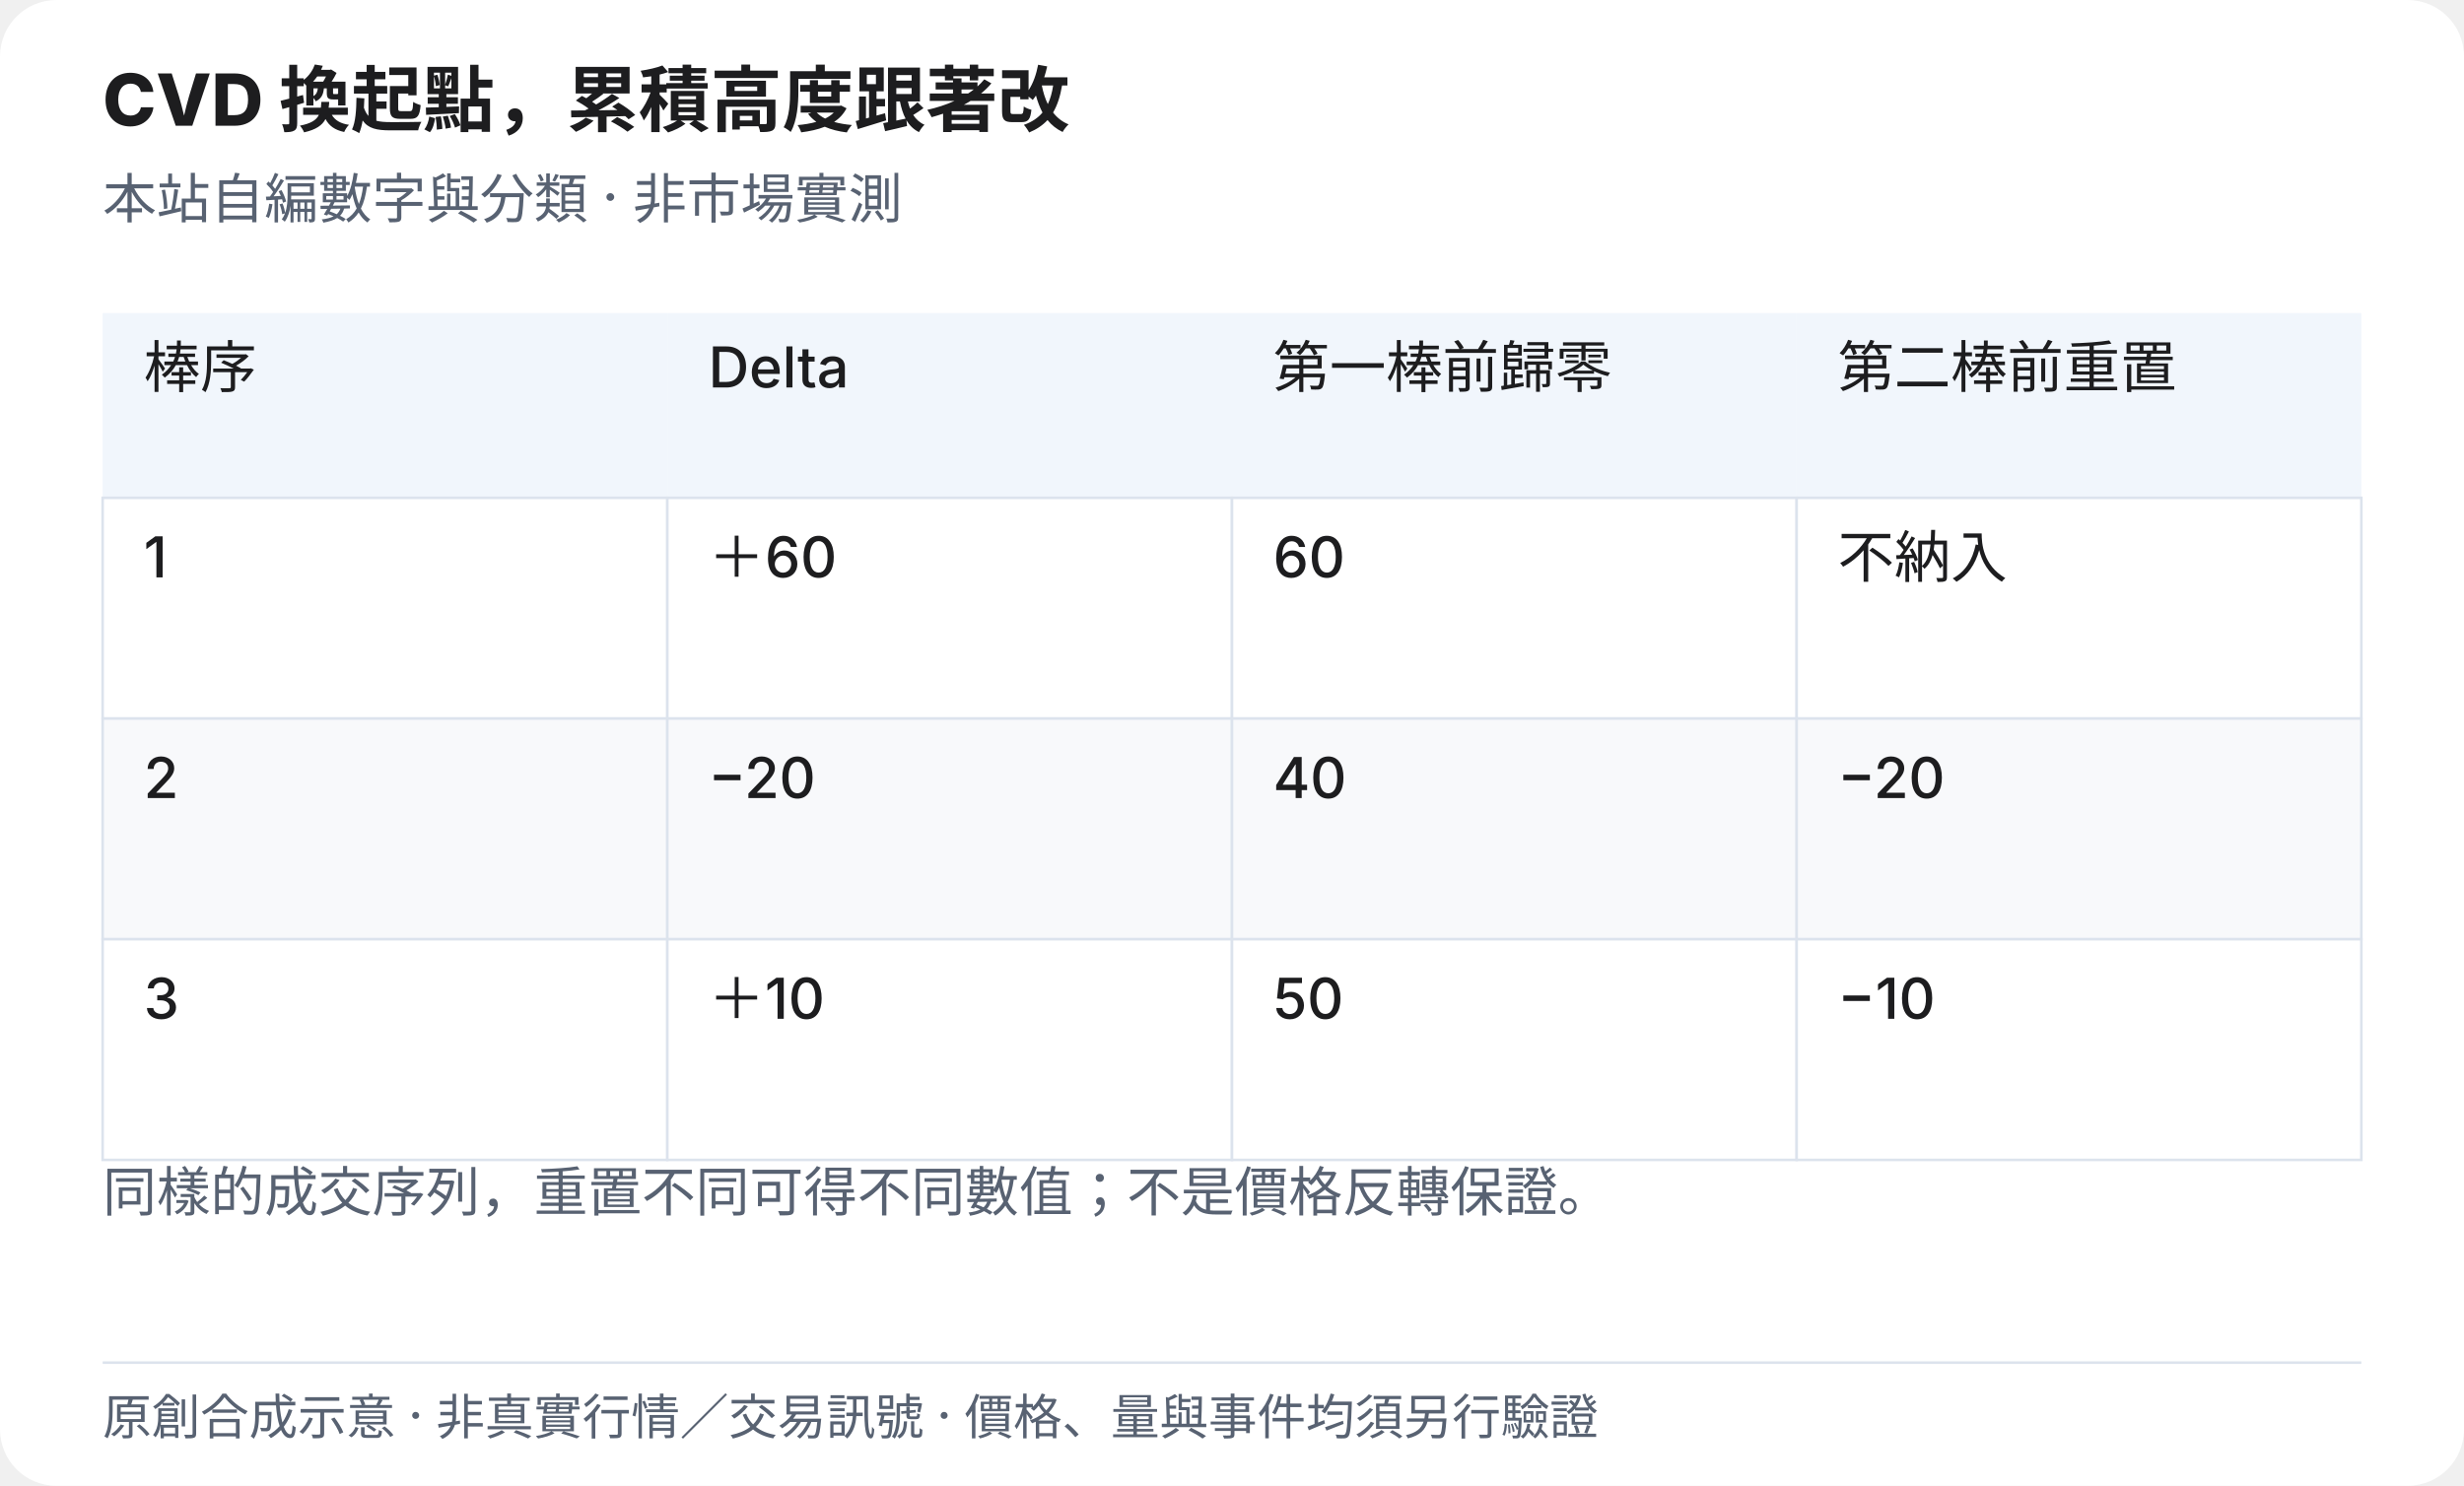
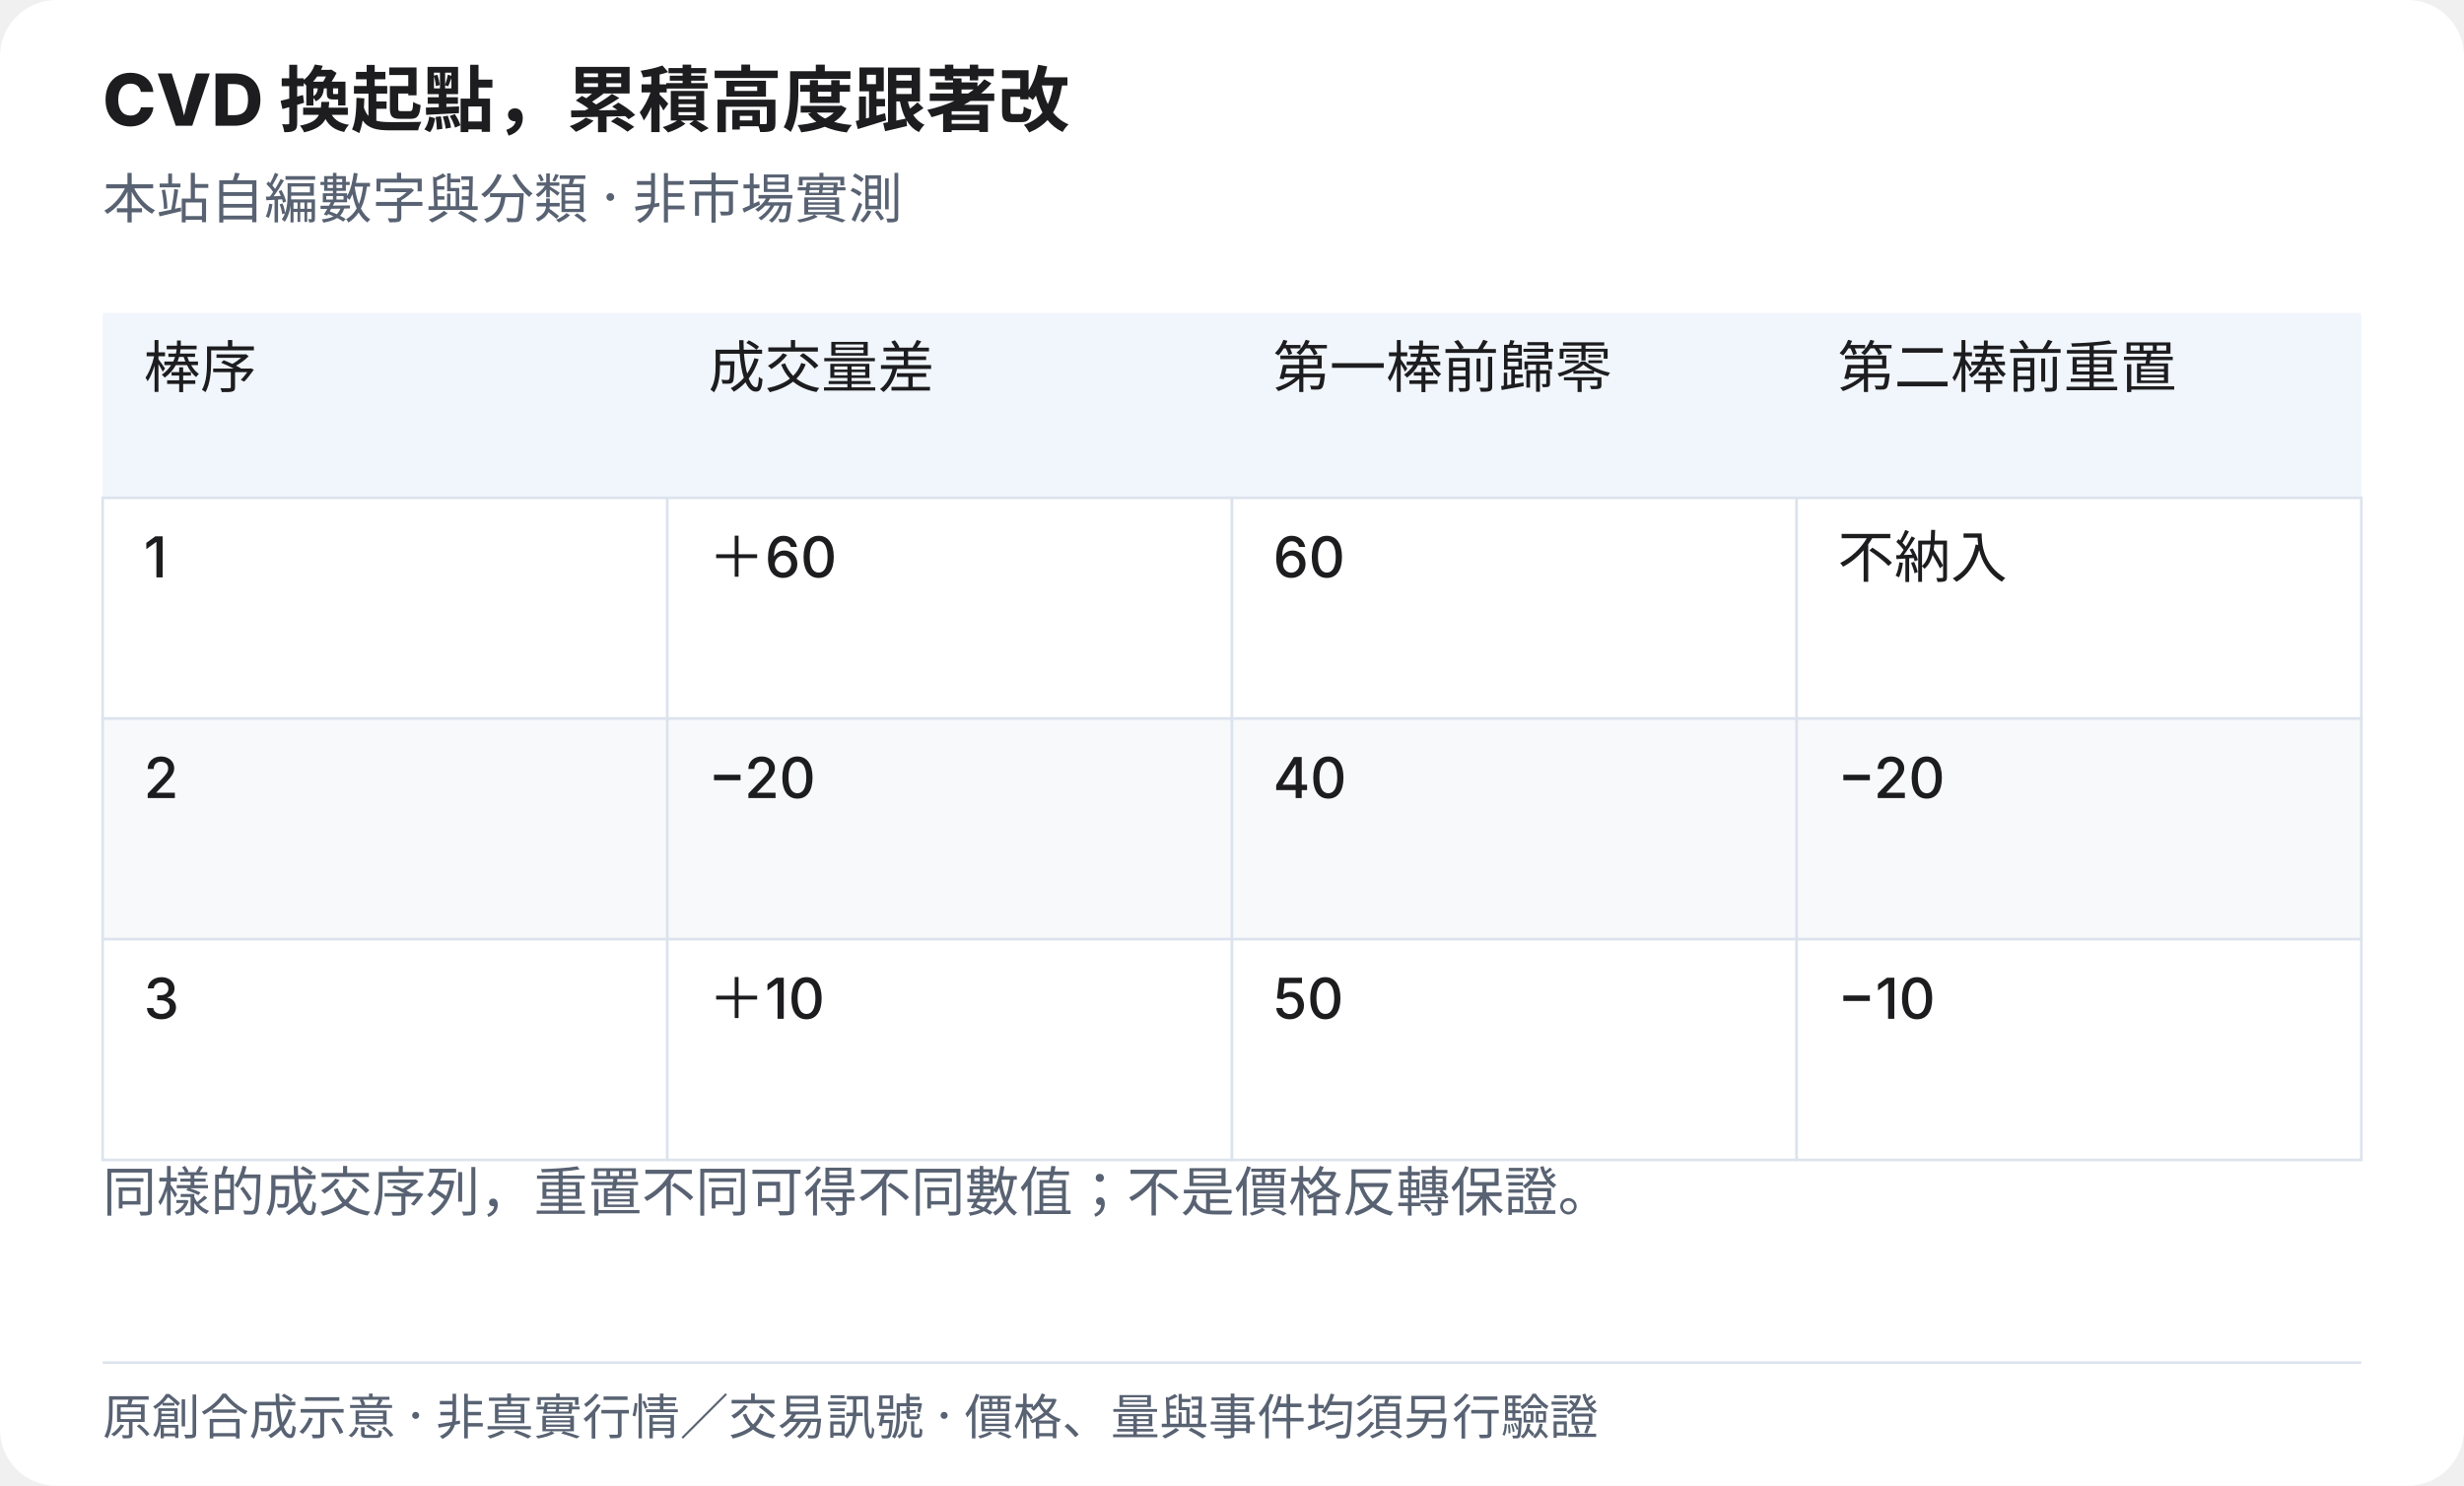
<svg xmlns="http://www.w3.org/2000/svg" width="960" height="579" viewBox="0 0 960 579" role="img" aria-labelledby="t d">
  <rect width="960" height="579" rx="22" fill="#fff" />
  <g font-family="-apple-system,BlinkMacSystemFont,'Microsoft JhengHei',sans-serif">
    <text x="40" y="49" fill="#1d1d1f" font-size="28" font-weight="760" text-anchor="start">CVD 換起點，累積高度跟著改</text>
    <text x="40" y="85" fill="#586272" font-size="21" font-weight="450" text-anchor="start">本站自編數字與分類 · 非市場實測</text>
    <rect x="40" y="122" width="220" height="72" fill="#f1f6fc" />
    <text x="56" y="151" fill="#1d1d1f" font-size="22" font-weight="450" text-anchor="start">棒序</text>
    <rect x="260" y="122" width="220" height="72" fill="#f1f6fc" />
-     <text x="276" y="151" fill="#1d1d1f" font-size="22" font-weight="450" text-anchor="start">Delta</text>
+     <text x="276" y="151" fill="#1d1d1f" font-size="22" font-weight="450" text-anchor="start">成交量差</text>
    <rect x="480" y="122" width="220" height="72" fill="#f1f6fc" />
    <text x="496" y="151" fill="#1d1d1f" font-size="22" font-weight="450" text-anchor="start">第一棒前歸零</text>
    <rect x="700" y="122" width="220" height="72" fill="#f1f6fc" />
    <text x="716" y="151" fill="#1d1d1f" font-size="22" font-weight="450" text-anchor="start">第二棒前重置</text>
    <rect x="40" y="194" width="220" height="86" fill="#fff" stroke="#dce3ed" />
    <text x="56" y="225" fill="#1d1d1f" font-size="22" font-weight="450" text-anchor="start">1</text>
    <rect x="260" y="194" width="220" height="86" fill="#fff" stroke="#dce3ed" />
    <text x="276" y="225" fill="#1d1d1f" font-size="22" font-weight="450" text-anchor="start">＋60</text>
    <rect x="480" y="194" width="220" height="86" fill="#fff" stroke="#dce3ed" />
    <text x="496" y="225" fill="#1d1d1f" font-size="22" font-weight="450" text-anchor="start">60</text>
    <rect x="700" y="194" width="220" height="86" fill="#fff" stroke="#dce3ed" />
    <text x="716" y="225" fill="#1d1d1f" font-size="22" font-weight="450" text-anchor="start">不納入</text>
    <rect x="40" y="280" width="220" height="86" fill="#f8f9fb" stroke="#dce3ed" />
    <text x="56" y="311" fill="#1d1d1f" font-size="22" font-weight="450" text-anchor="start">2</text>
    <rect x="260" y="280" width="220" height="86" fill="#f8f9fb" stroke="#dce3ed" />
    <text x="276" y="311" fill="#1d1d1f" font-size="22" font-weight="450" text-anchor="start">−20</text>
    <rect x="480" y="280" width="220" height="86" fill="#f8f9fb" stroke="#dce3ed" />
    <text x="496" y="311" fill="#1d1d1f" font-size="22" font-weight="450" text-anchor="start">40</text>
    <rect x="700" y="280" width="220" height="86" fill="#f8f9fb" stroke="#dce3ed" />
    <text x="716" y="311" fill="#1d1d1f" font-size="22" font-weight="450" text-anchor="start">−20</text>
    <rect x="40" y="366" width="220" height="86" fill="#fff" stroke="#dce3ed" />
    <text x="56" y="397" fill="#1d1d1f" font-size="22" font-weight="450" text-anchor="start">3</text>
    <rect x="260" y="366" width="220" height="86" fill="#fff" stroke="#dce3ed" />
    <text x="276" y="397" fill="#1d1d1f" font-size="22" font-weight="450" text-anchor="start">＋10</text>
    <rect x="480" y="366" width="220" height="86" fill="#fff" stroke="#dce3ed" />
    <text x="496" y="397" fill="#1d1d1f" font-size="22" font-weight="450" text-anchor="start">50</text>
    <rect x="700" y="366" width="220" height="86" fill="#fff" stroke="#dce3ed" />
    <text x="716" y="397" fill="#1d1d1f" font-size="22" font-weight="450" text-anchor="start">−10</text>
    <text x="40" y="472" fill="#586272" font-size="21" font-weight="450" text-anchor="start">同樣的成交序列，重置不同可得不同數值；不是價格反轉保證。</text>
    <path d="M40 531H920" stroke="#dce3ed" />
    <text x="40" y="559" fill="#586272" font-size="19" font-weight="450" text-anchor="start">原創合成示意 · 非真實行情／交易訊號 · 價格、量與事件均須另行驗證</text>
  </g>
</svg>
